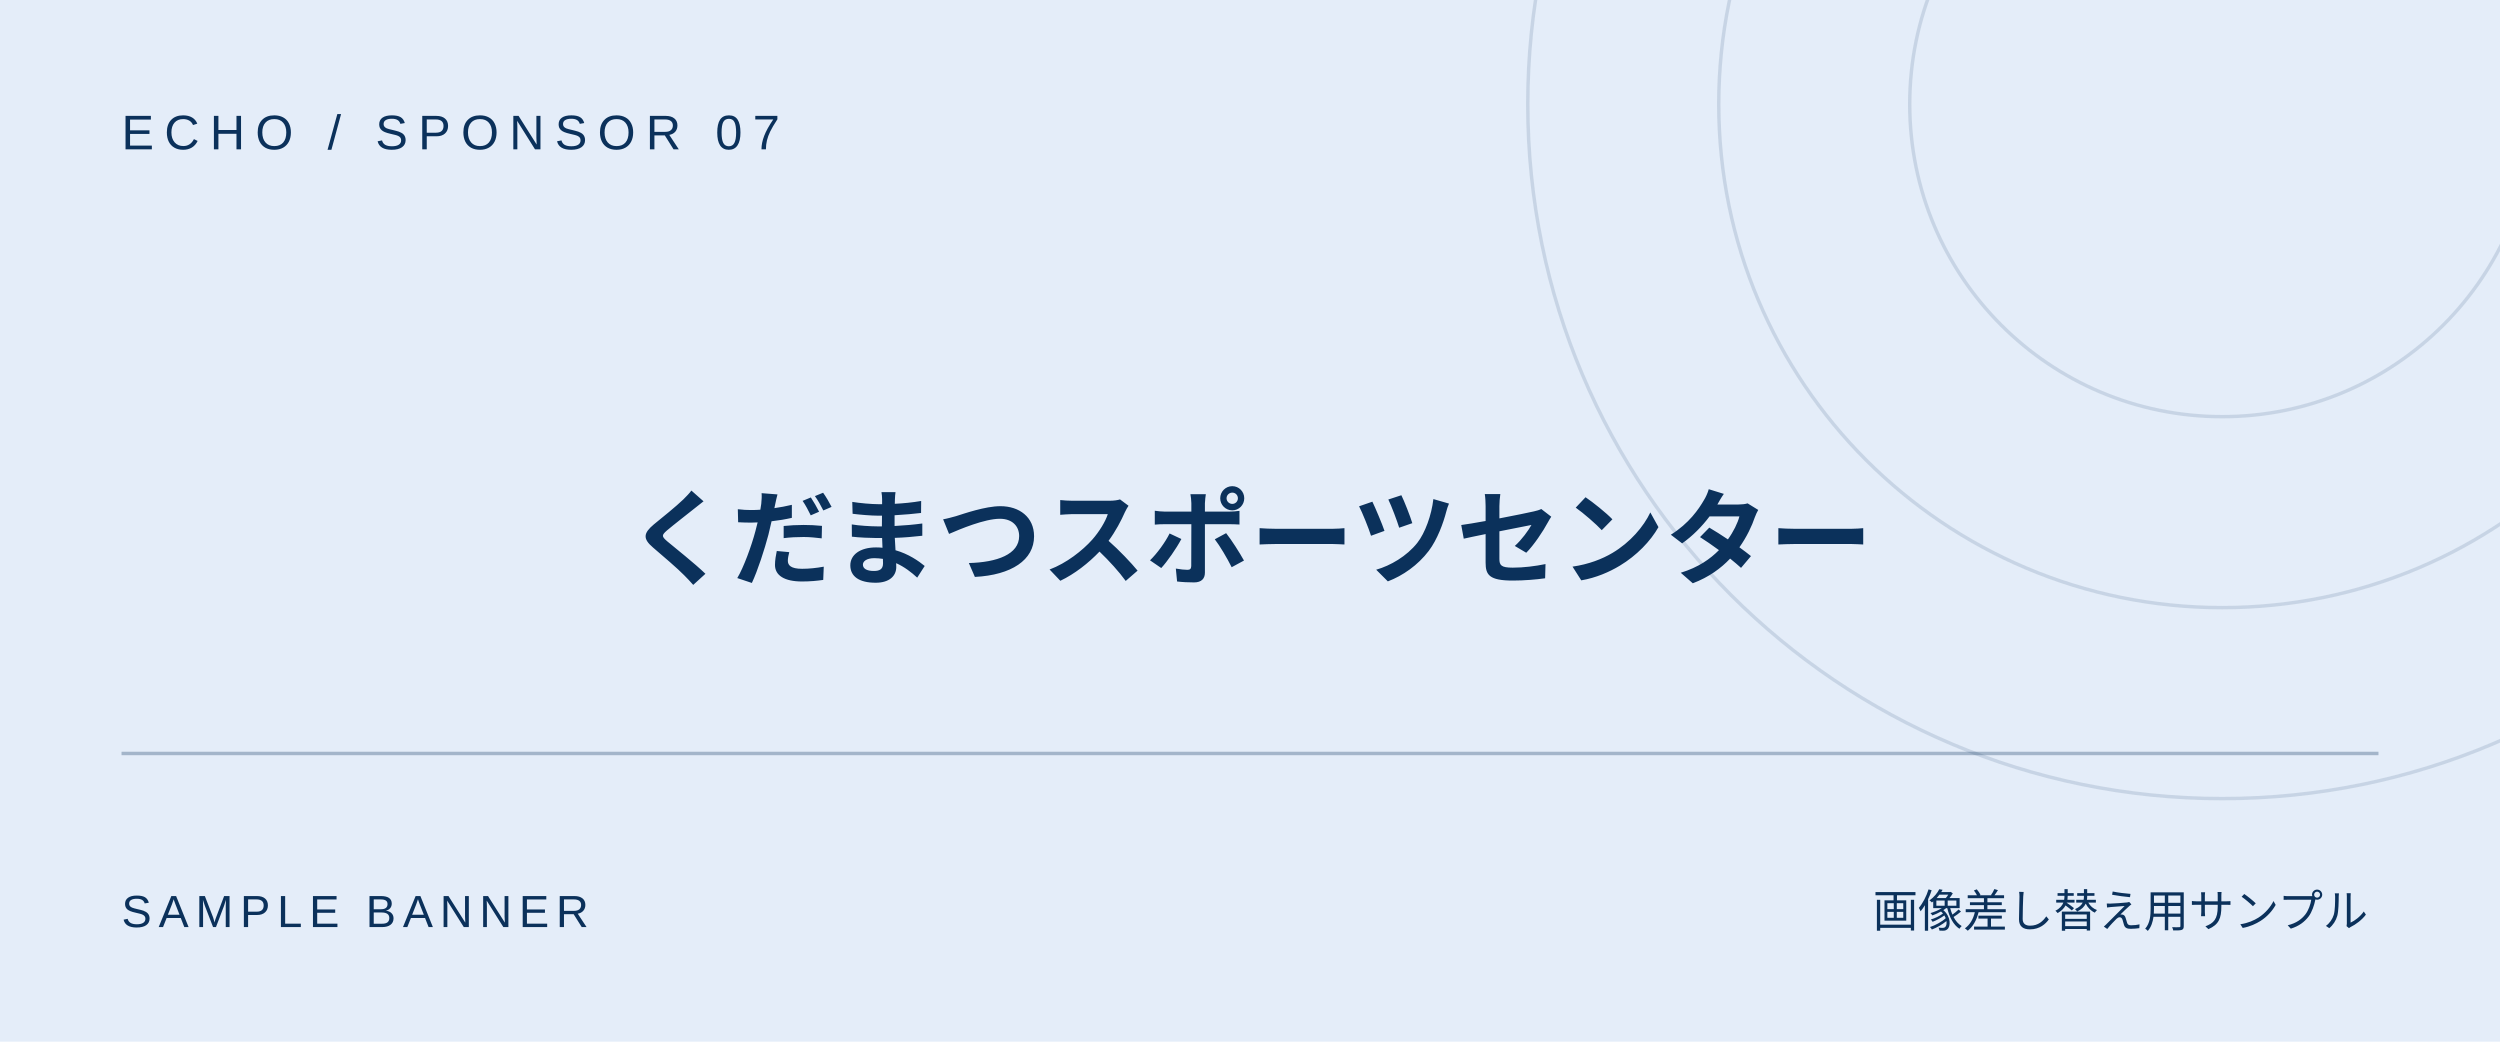
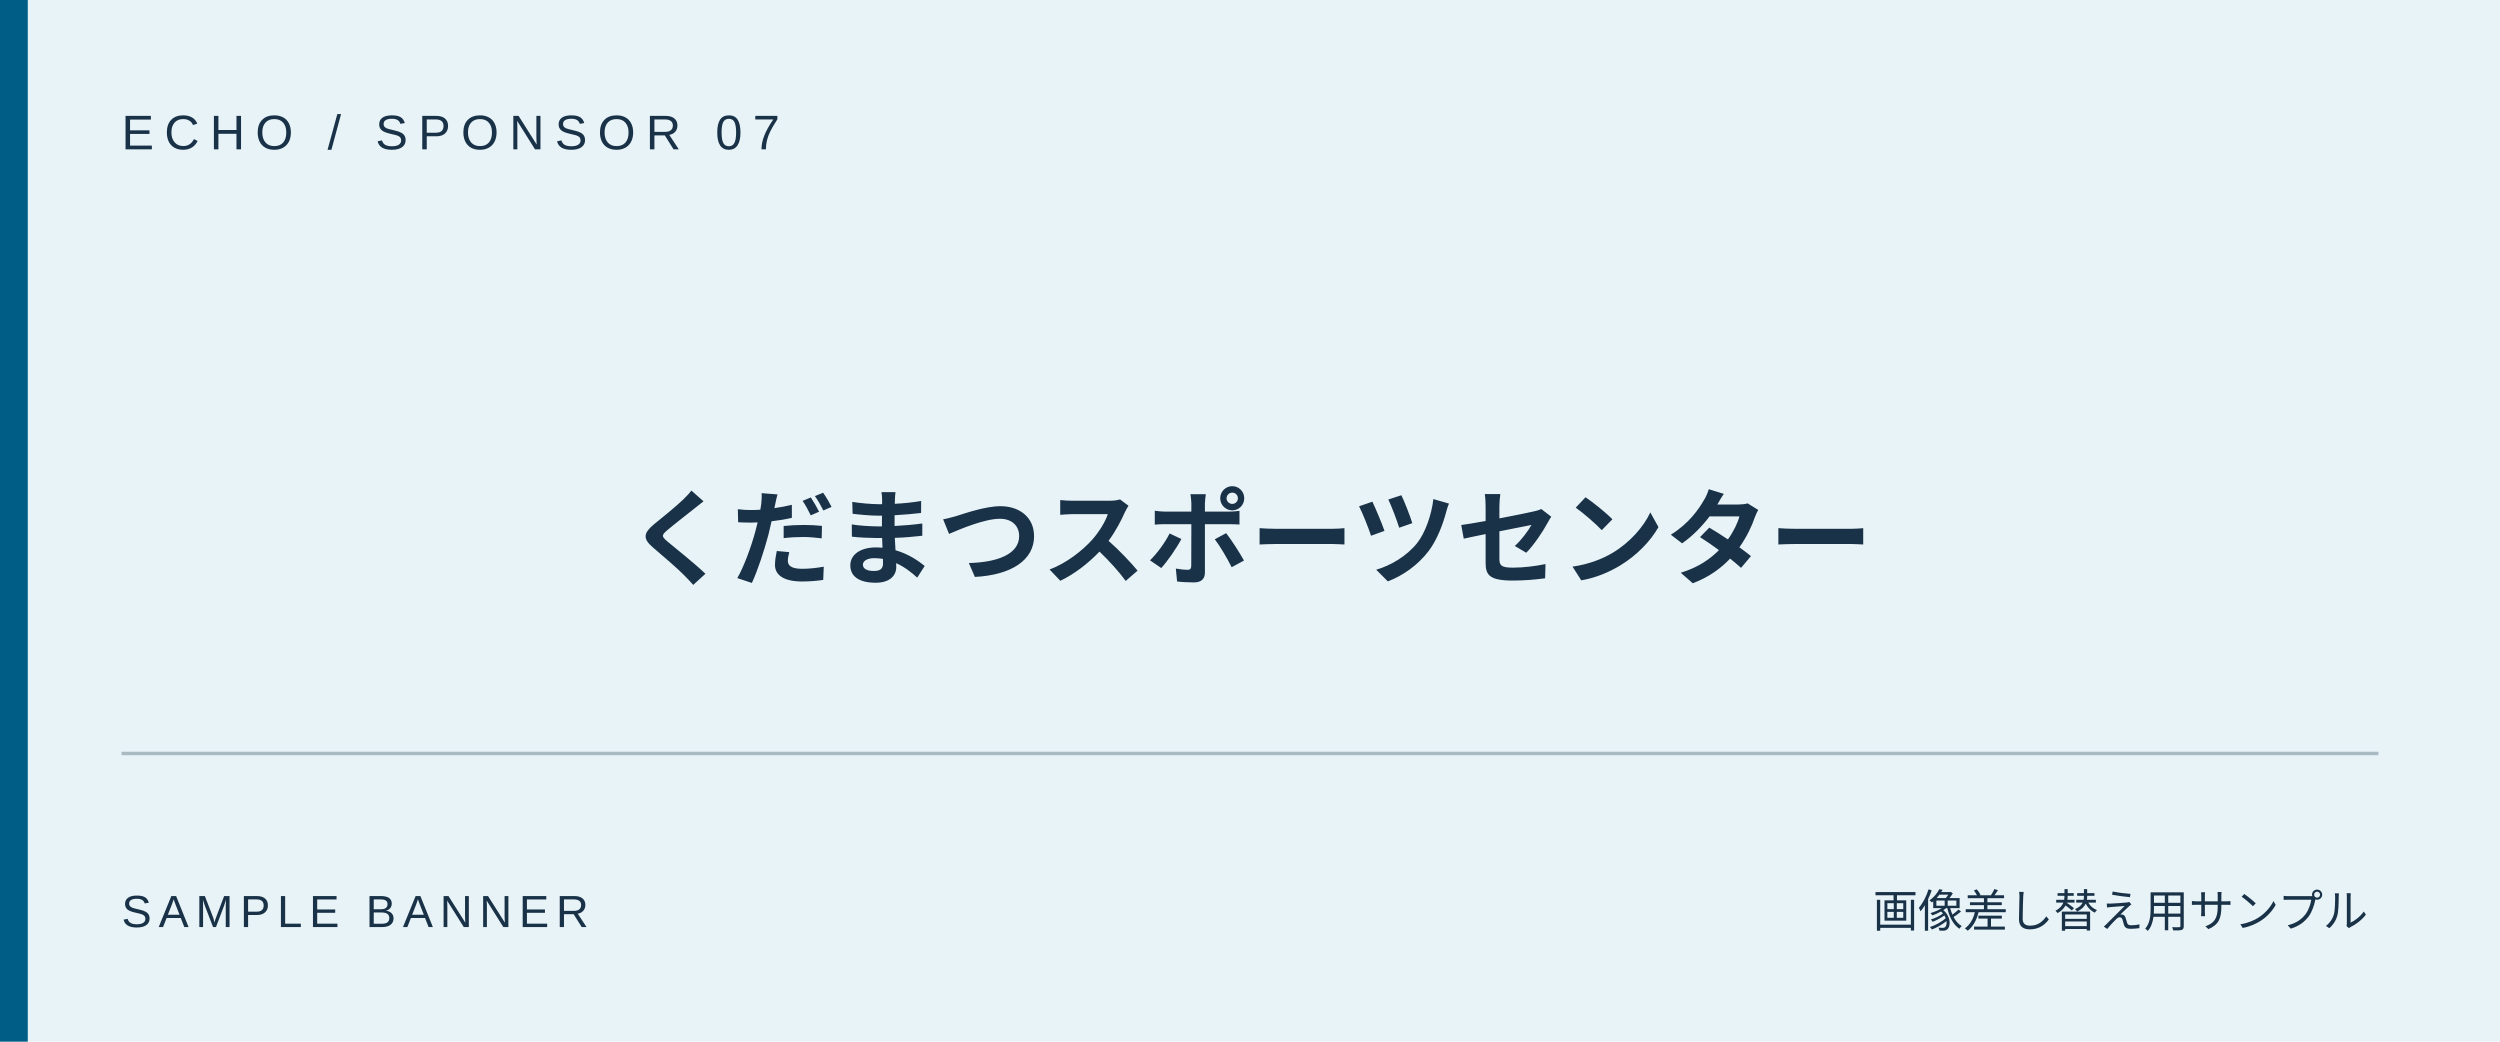
<svg xmlns="http://www.w3.org/2000/svg" width="720" height="300" viewBox="0 0 720 300">
-   <rect width="720" height="300" fill="#e4edf9" />
-   <g fill="none" stroke="#0b315b" opacity=".13">
-     <circle cx="640" cy="30" r="90" />
-     <circle cx="640" cy="30" r="145" />
-     <circle cx="640" cy="30" r="200" />
-   </g>
-   <text x="35" y="43" fill="#0b315b" font-family="Arial,sans-serif" font-size="14" letter-spacing="3">ECHO / SPONSOR 07</text>
-   <text x="360" y="166" text-anchor="middle" fill="#0b315b" font-family="sans-serif" font-size="30" font-weight="700">くだまつスポーツセンター</text>
-   <path d="M35 217h650" stroke="#0b315b" opacity=".3" />
-   <text x="35" y="267" fill="#0b315b" font-family="Arial,sans-serif" font-size="13" letter-spacing="2">SAMPLE BANNER</text>
-   <text x="682" y="267" text-anchor="end" fill="#0b315b" font-family="sans-serif" font-size="13">画像差し替え用サンプル</text>
+   <rect width="720" height="300" fill="#e8f3f8" />
+   <rect x="0" y="0" width="8" height="300" fill="#005d85" />
+   <text x="35" y="43" fill="#193247" font-family="Arial,sans-serif" font-size="14" letter-spacing="3">ECHO / SPONSOR 07</text>
+   <text x="360" y="166" text-anchor="middle" fill="#193247" font-family="sans-serif" font-size="30" font-weight="700">くだまつスポーツセンター</text>
+   <path d="M35 217h650" stroke="#193247" opacity=".3" />
+   <text x="35" y="267" fill="#193247" font-family="Arial,sans-serif" font-size="13" letter-spacing="2">SAMPLE BANNER</text>
+   <text x="682" y="267" text-anchor="end" fill="#193247" font-family="sans-serif" font-size="13">画像差し替え用サンプル</text>
</svg>
